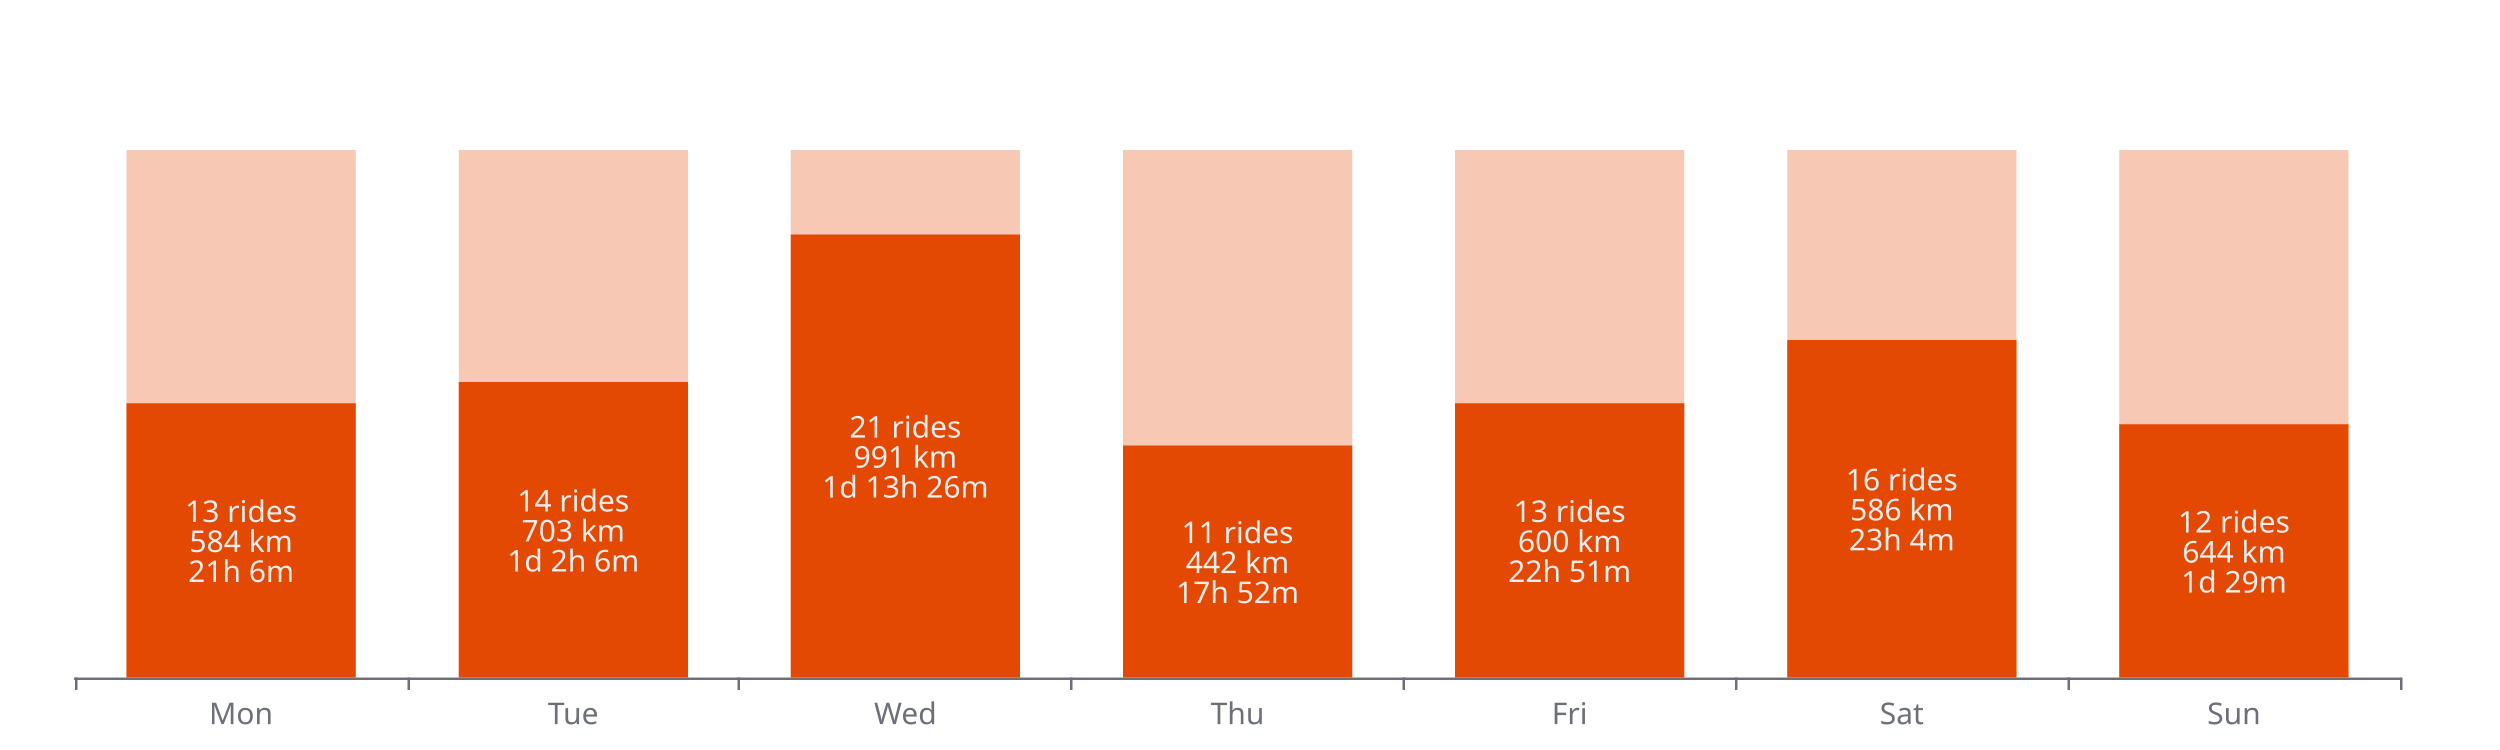
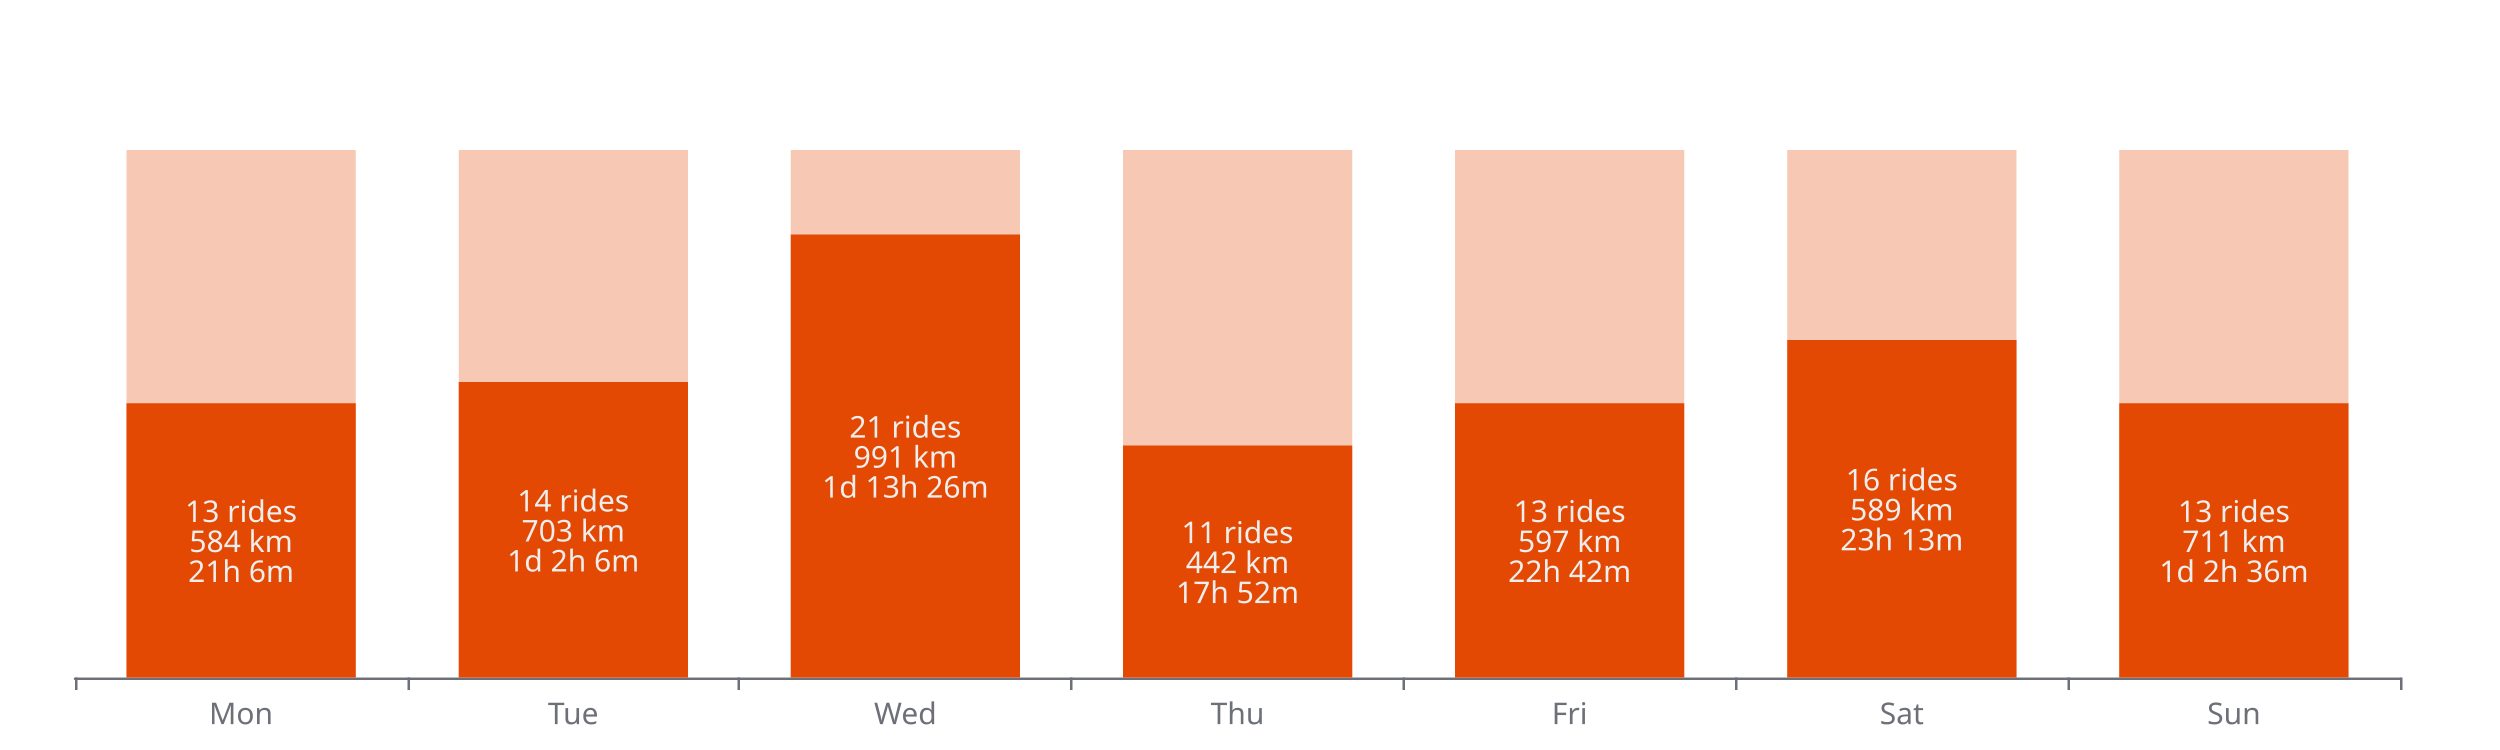
<svg xmlns="http://www.w3.org/2000/svg" width="1000" height="300" version="1.1" baseProfile="full" viewBox="0 0 1000 300">
  <rect width="1000" height="300" x="0" y="0" id="0" fill="none" />
  <path d="M30 271.5L960 271.5" fill="none" stroke="#6E7079" stroke-linecap="round" />
  <path d="M30.5 271L30.5 276" fill="none" stroke="#6E7079" />
  <path d="M163.5 271L163.5 276" fill="none" stroke="#6E7079" />
  <path d="M295.5 271L295.5 276" fill="none" stroke="#6E7079" />
  <path d="M428.5 271L428.5 276" fill="none" stroke="#6E7079" />
  <path d="M561.5 271L561.5 276" fill="none" stroke="#6E7079" />
  <path d="M694.5 271L694.5 276" fill="none" stroke="#6E7079" />
  <path d="M827.5 271L827.5 276" fill="none" stroke="#6E7079" />
  <path d="M960.5 271L960.5 276" fill="none" stroke="#6E7079" />
  <text dominant-baseline="central" text-anchor="middle" style="font-size:12px;font-family:sans-serif;" y="6" transform="translate(96.4286 279)" fill="#6E7079">Mon</text>
  <text dominant-baseline="central" text-anchor="middle" style="font-size:12px;font-family:sans-serif;" y="6" transform="translate(229.2857 279)" fill="#6E7079">Tue</text>
  <text dominant-baseline="central" text-anchor="middle" style="font-size:12px;font-family:sans-serif;" y="6" transform="translate(362.1429 279)" fill="#6E7079">Wed</text>
  <text dominant-baseline="central" text-anchor="middle" style="font-size:12px;font-family:sans-serif;" y="6" transform="translate(495 279)" fill="#6E7079">Thu</text>
  <text dominant-baseline="central" text-anchor="middle" style="font-size:12px;font-family:sans-serif;" y="6" transform="translate(627.8571 279)" fill="#6E7079">Fri</text>
  <text dominant-baseline="central" text-anchor="middle" style="font-size:12px;font-family:sans-serif;" y="6" transform="translate(760.7143 279)" fill="#6E7079">Sat</text>
  <text dominant-baseline="central" text-anchor="middle" style="font-size:12px;font-family:sans-serif;" y="6" transform="translate(893.5714 279)" fill="#6E7079">Sun</text>
  <path d="M50.6 60l91.7 0l0 211l-91.7 0Z" fill="rgb(227,73,2)" fill-opacity="0.3" />
  <path d="M183.5 60l91.7 0l0 211l-91.7 0Z" fill="rgb(227,73,2)" fill-opacity="0.3" />
  <path d="M316.3 60l91.7 0l0 211l-91.7 0Z" fill="rgb(227,73,2)" fill-opacity="0.3" />
  <path d="M449.2 60l91.7 0l0 211l-91.7 0Z" fill="rgb(227,73,2)" fill-opacity="0.3" />
  <path d="M582 60l91.7 0l0 211l-91.7 0Z" fill="rgb(227,73,2)" fill-opacity="0.3" />
  <path d="M714.9 60l91.7 0l0 211l-91.7 0Z" fill="rgb(227,73,2)" fill-opacity="0.3" />
  <path d="M847.7 60l91.7 0l0 211l-91.7 0Z" fill="rgb(227,73,2)" fill-opacity="0.3" />
  <path d="M50.6 271l91.7 0l0 -109.7l-91.7 0Z" fill="#E34902" />
  <path d="M183.5 271l91.7 0l0 -118.2l-91.7 0Z" fill="#E34902" />
  <path d="M316.3 271l91.7 0l0 -177.2l-91.7 0Z" fill="#E34902" />
  <path d="M449.2 271l91.7 0l0 -92.8l-91.7 0Z" fill="#E34902" />
  <path d="M582 271l91.7 0l0 -109.7l-91.7 0Z" fill="#E34902" />
  <path d="M714.9 271l91.7 0l0 -135l-91.7 0Z" fill="#E34902" />
-   <path d="M847.7 271l91.7 0l0 -101.3l-91.7 0Z" fill="#E34902" />
+   <path d="M847.7 271l91.7 0l0 -109.7l-91.7 0Z" fill="#E34902" />
  <text dominant-baseline="central" text-anchor="middle" style="font-size:12px;font-family:sans-serif;" xml:space="preserve" y="-12" transform="translate(96.4286 216.14)" fill="#eee" stroke="#E34902" stroke-width="2" paint-order="stroke" stroke-miterlimit="2">13 rides</text>
  <text dominant-baseline="central" text-anchor="middle" style="font-size:12px;font-family:sans-serif;" xml:space="preserve" transform="translate(96.4286 216.14)" fill="#eee" stroke="#E34902" stroke-width="2" paint-order="stroke" stroke-miterlimit="2">584 km</text>
  <text dominant-baseline="central" text-anchor="middle" style="font-size:12px;font-family:sans-serif;" xml:space="preserve" y="12" transform="translate(96.4286 216.14)" fill="#eee" stroke="#E34902" stroke-width="2" paint-order="stroke" stroke-miterlimit="2">21h 6m</text>
  <text dominant-baseline="central" text-anchor="middle" style="font-size:12px;font-family:sans-serif;" xml:space="preserve" y="-12" transform="translate(229.2857 211.92)" fill="#eee" stroke="#E34902" stroke-width="2" paint-order="stroke" stroke-miterlimit="2">14 rides</text>
  <text dominant-baseline="central" text-anchor="middle" style="font-size:12px;font-family:sans-serif;" xml:space="preserve" transform="translate(229.2857 211.92)" fill="#eee" stroke="#E34902" stroke-width="2" paint-order="stroke" stroke-miterlimit="2">703 km</text>
  <text dominant-baseline="central" text-anchor="middle" style="font-size:12px;font-family:sans-serif;" xml:space="preserve" y="12" transform="translate(229.2857 211.92)" fill="#eee" stroke="#E34902" stroke-width="2" paint-order="stroke" stroke-miterlimit="2">1d 2h 6m</text>
  <text dominant-baseline="central" text-anchor="middle" style="font-size:12px;font-family:sans-serif;" xml:space="preserve" y="-12" transform="translate(362.1429 182.38)" fill="#eee" stroke="#E34902" stroke-width="2" paint-order="stroke" stroke-miterlimit="2">21 rides</text>
  <text dominant-baseline="central" text-anchor="middle" style="font-size:12px;font-family:sans-serif;" xml:space="preserve" transform="translate(362.1429 182.38)" fill="#eee" stroke="#E34902" stroke-width="2" paint-order="stroke" stroke-miterlimit="2">991 km</text>
  <text dominant-baseline="central" text-anchor="middle" style="font-size:12px;font-family:sans-serif;" xml:space="preserve" y="12" transform="translate(362.1429 182.38)" fill="#eee" stroke="#E34902" stroke-width="2" paint-order="stroke" stroke-miterlimit="2">1d 13h 26m</text>
  <text dominant-baseline="central" text-anchor="middle" style="font-size:12px;font-family:sans-serif;" xml:space="preserve" y="-12" transform="translate(495 224.58)" fill="#eee" stroke="#E34902" stroke-width="2" paint-order="stroke" stroke-miterlimit="2">11 rides</text>
  <text dominant-baseline="central" text-anchor="middle" style="font-size:12px;font-family:sans-serif;" xml:space="preserve" transform="translate(495 224.58)" fill="#eee" stroke="#E34902" stroke-width="2" paint-order="stroke" stroke-miterlimit="2">442 km</text>
  <text dominant-baseline="central" text-anchor="middle" style="font-size:12px;font-family:sans-serif;" xml:space="preserve" y="12" transform="translate(495 224.58)" fill="#eee" stroke="#E34902" stroke-width="2" paint-order="stroke" stroke-miterlimit="2">17h 52m</text>
  <text dominant-baseline="central" text-anchor="middle" style="font-size:12px;font-family:sans-serif;" xml:space="preserve" y="-12" transform="translate(627.8571 216.14)" fill="#eee" stroke="#E34902" stroke-width="2" paint-order="stroke" stroke-miterlimit="2">13 rides</text>
-   <text dominant-baseline="central" text-anchor="middle" style="font-size:12px;font-family:sans-serif;" xml:space="preserve" transform="translate(627.8571 216.14)" fill="#eee" stroke="#E34902" stroke-width="2" paint-order="stroke" stroke-miterlimit="2">600 km</text>
-   <text dominant-baseline="central" text-anchor="middle" style="font-size:12px;font-family:sans-serif;" xml:space="preserve" y="12" transform="translate(627.8571 216.14)" fill="#eee" stroke="#E34902" stroke-width="2" paint-order="stroke" stroke-miterlimit="2">22h 51m</text>
+   <text dominant-baseline="central" text-anchor="middle" style="font-size:12px;font-family:sans-serif;" xml:space="preserve" transform="translate(627.8571 216.14)" fill="#eee" stroke="#E34902" stroke-width="2" paint-order="stroke" stroke-miterlimit="2">597 km</text>
+   <text dominant-baseline="central" text-anchor="middle" style="font-size:12px;font-family:sans-serif;" xml:space="preserve" y="12" transform="translate(627.8571 216.14)" fill="#eee" stroke="#E34902" stroke-width="2" paint-order="stroke" stroke-miterlimit="2">22h 42m</text>
  <text dominant-baseline="central" text-anchor="middle" style="font-size:12px;font-family:sans-serif;" xml:space="preserve" y="-12" transform="translate(760.7143 203.48)" fill="#eee" stroke="#E34902" stroke-width="2" paint-order="stroke" stroke-miterlimit="2">16 rides</text>
-   <text dominant-baseline="central" text-anchor="middle" style="font-size:12px;font-family:sans-serif;" xml:space="preserve" transform="translate(760.7143 203.48)" fill="#eee" stroke="#E34902" stroke-width="2" paint-order="stroke" stroke-miterlimit="2">586 km</text>
-   <text dominant-baseline="central" text-anchor="middle" style="font-size:12px;font-family:sans-serif;" xml:space="preserve" y="12" transform="translate(760.7143 203.48)" fill="#eee" stroke="#E34902" stroke-width="2" paint-order="stroke" stroke-miterlimit="2">23h 4m</text>
-   <text dominant-baseline="central" text-anchor="middle" style="font-size:12px;font-family:sans-serif;" xml:space="preserve" y="-12" transform="translate(893.5714 220.36)" fill="#eee" stroke="#E34902" stroke-width="2" paint-order="stroke" stroke-miterlimit="2">12 rides</text>
-   <text dominant-baseline="central" text-anchor="middle" style="font-size:12px;font-family:sans-serif;" xml:space="preserve" transform="translate(893.5714 220.36)" fill="#eee" stroke="#E34902" stroke-width="2" paint-order="stroke" stroke-miterlimit="2">644 km</text>
-   <text dominant-baseline="central" text-anchor="middle" style="font-size:12px;font-family:sans-serif;" xml:space="preserve" y="12" transform="translate(893.5714 220.36)" fill="#eee" stroke="#E34902" stroke-width="2" paint-order="stroke" stroke-miterlimit="2">1d 29m</text>
+   <text dominant-baseline="central" text-anchor="middle" style="font-size:12px;font-family:sans-serif;" xml:space="preserve" transform="translate(760.7143 203.48)" fill="#eee" stroke="#E34902" stroke-width="2" paint-order="stroke" stroke-miterlimit="2">589 km</text>
+   <text dominant-baseline="central" text-anchor="middle" style="font-size:12px;font-family:sans-serif;" xml:space="preserve" y="12" transform="translate(760.7143 203.48)" fill="#eee" stroke="#E34902" stroke-width="2" paint-order="stroke" stroke-miterlimit="2">23h 13m</text>
+   <text dominant-baseline="central" text-anchor="middle" style="font-size:12px;font-family:sans-serif;" xml:space="preserve" y="-12" transform="translate(893.5714 216.14)" fill="#eee" stroke="#E34902" stroke-width="2" paint-order="stroke" stroke-miterlimit="2">13 rides</text>
+   <text dominant-baseline="central" text-anchor="middle" style="font-size:12px;font-family:sans-serif;" xml:space="preserve" transform="translate(893.5714 216.14)" fill="#eee" stroke="#E34902" stroke-width="2" paint-order="stroke" stroke-miterlimit="2">711 km</text>
+   <text dominant-baseline="central" text-anchor="middle" style="font-size:12px;font-family:sans-serif;" xml:space="preserve" y="12" transform="translate(893.5714 216.14)" fill="#eee" stroke="#E34902" stroke-width="2" paint-order="stroke" stroke-miterlimit="2">1d 2h 36m</text>
</svg>
